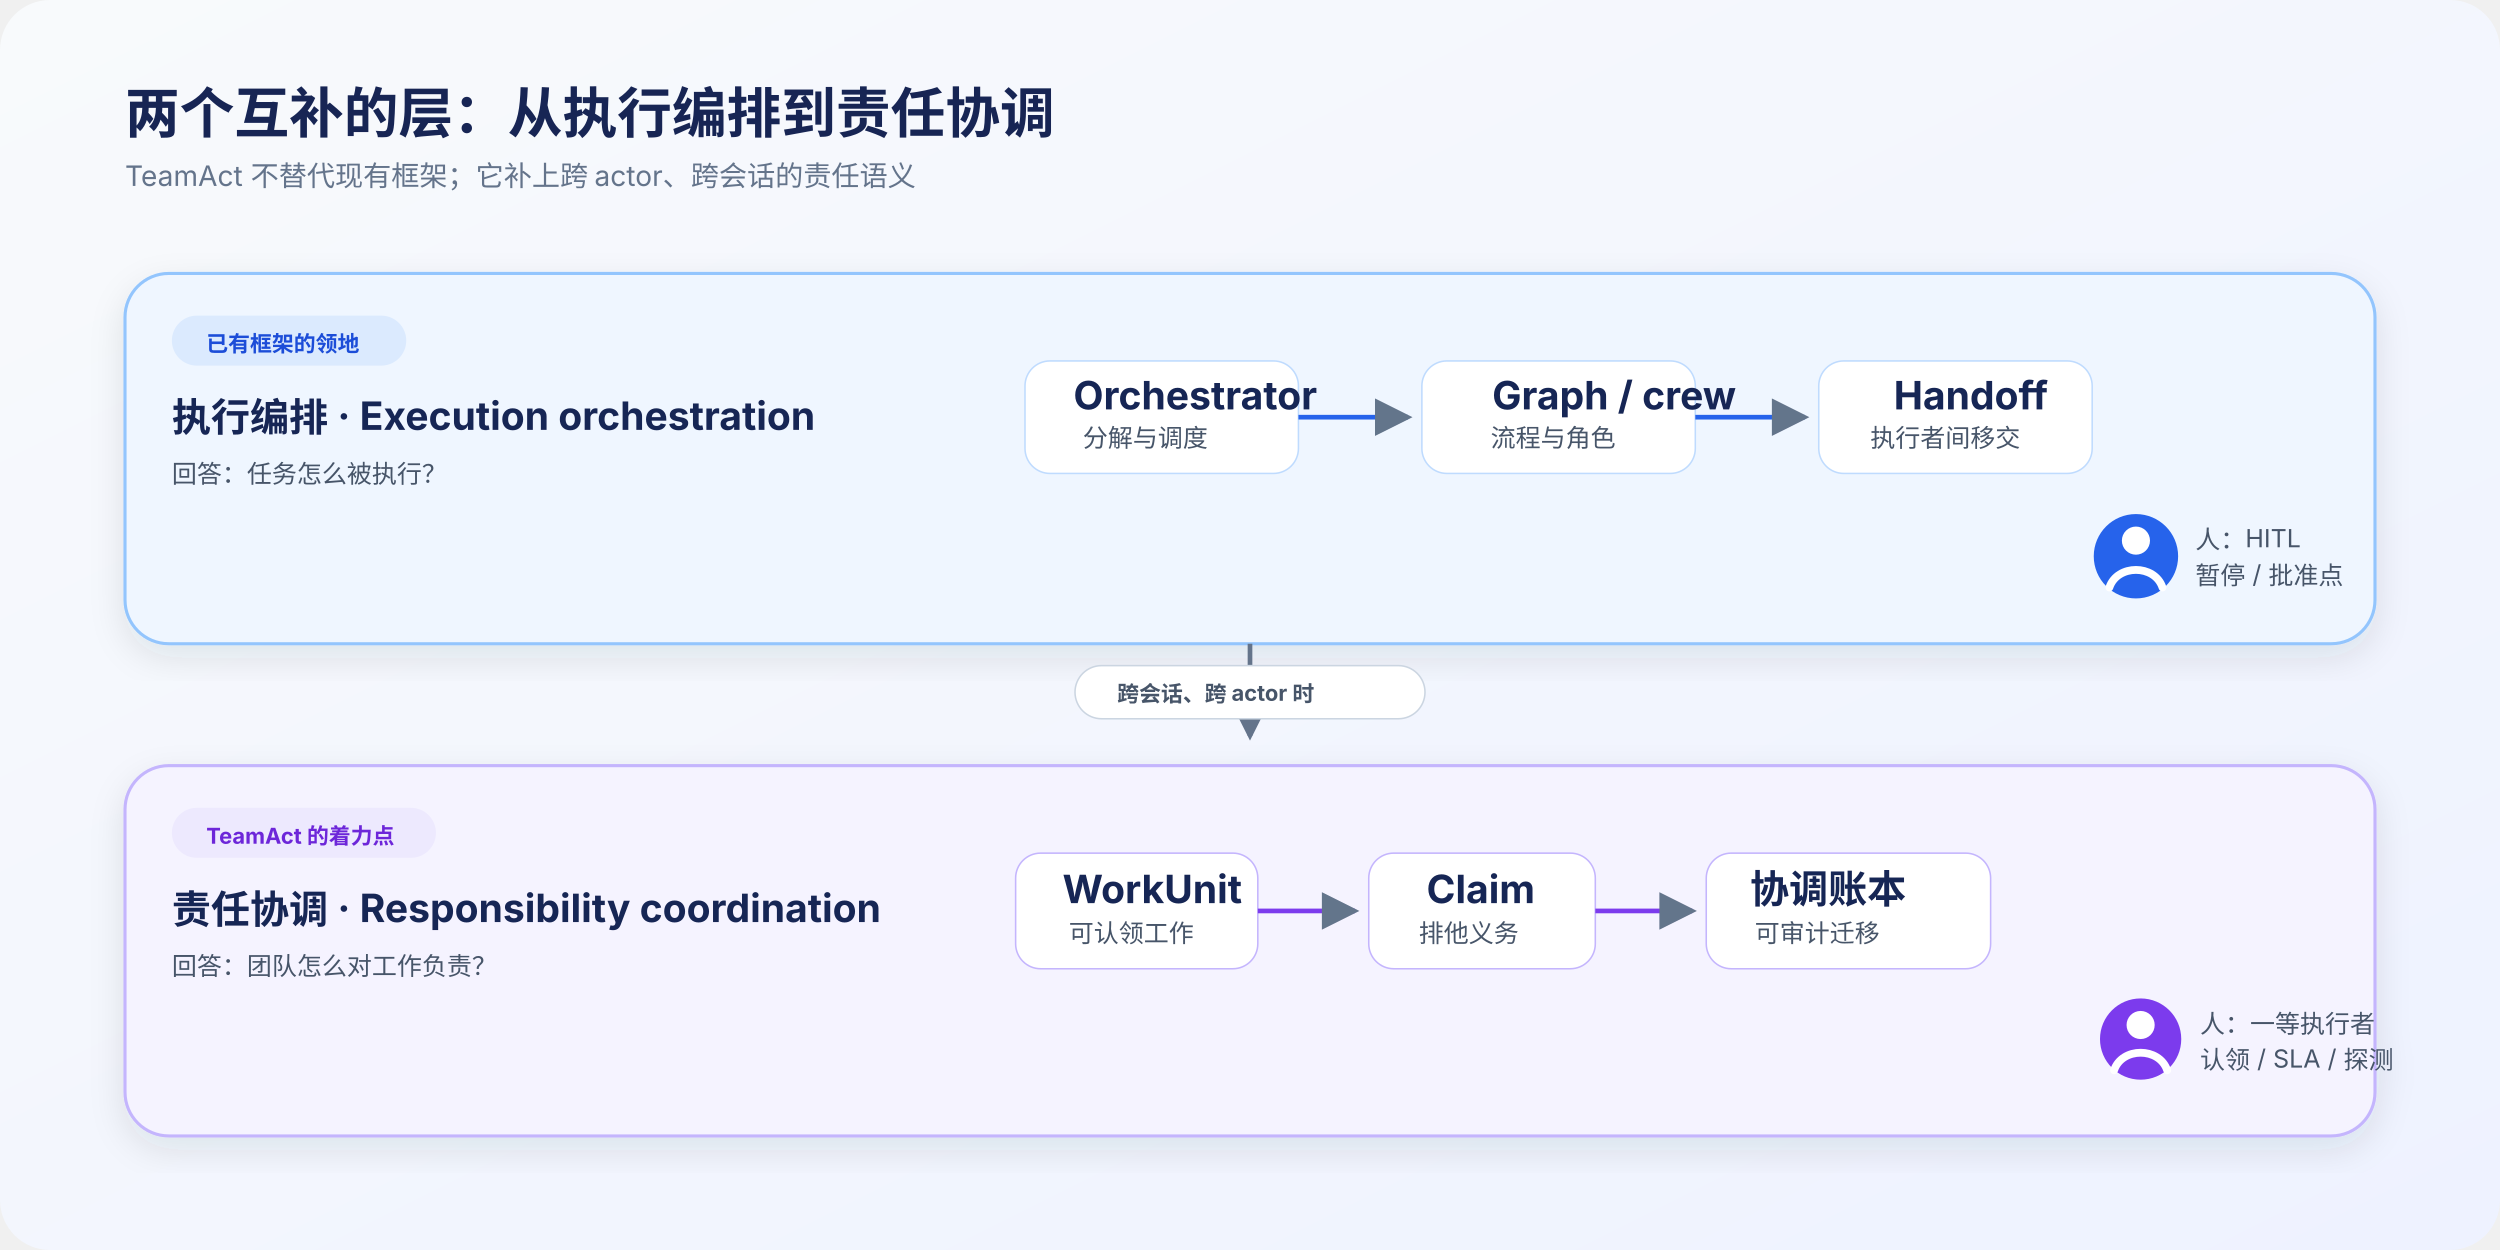
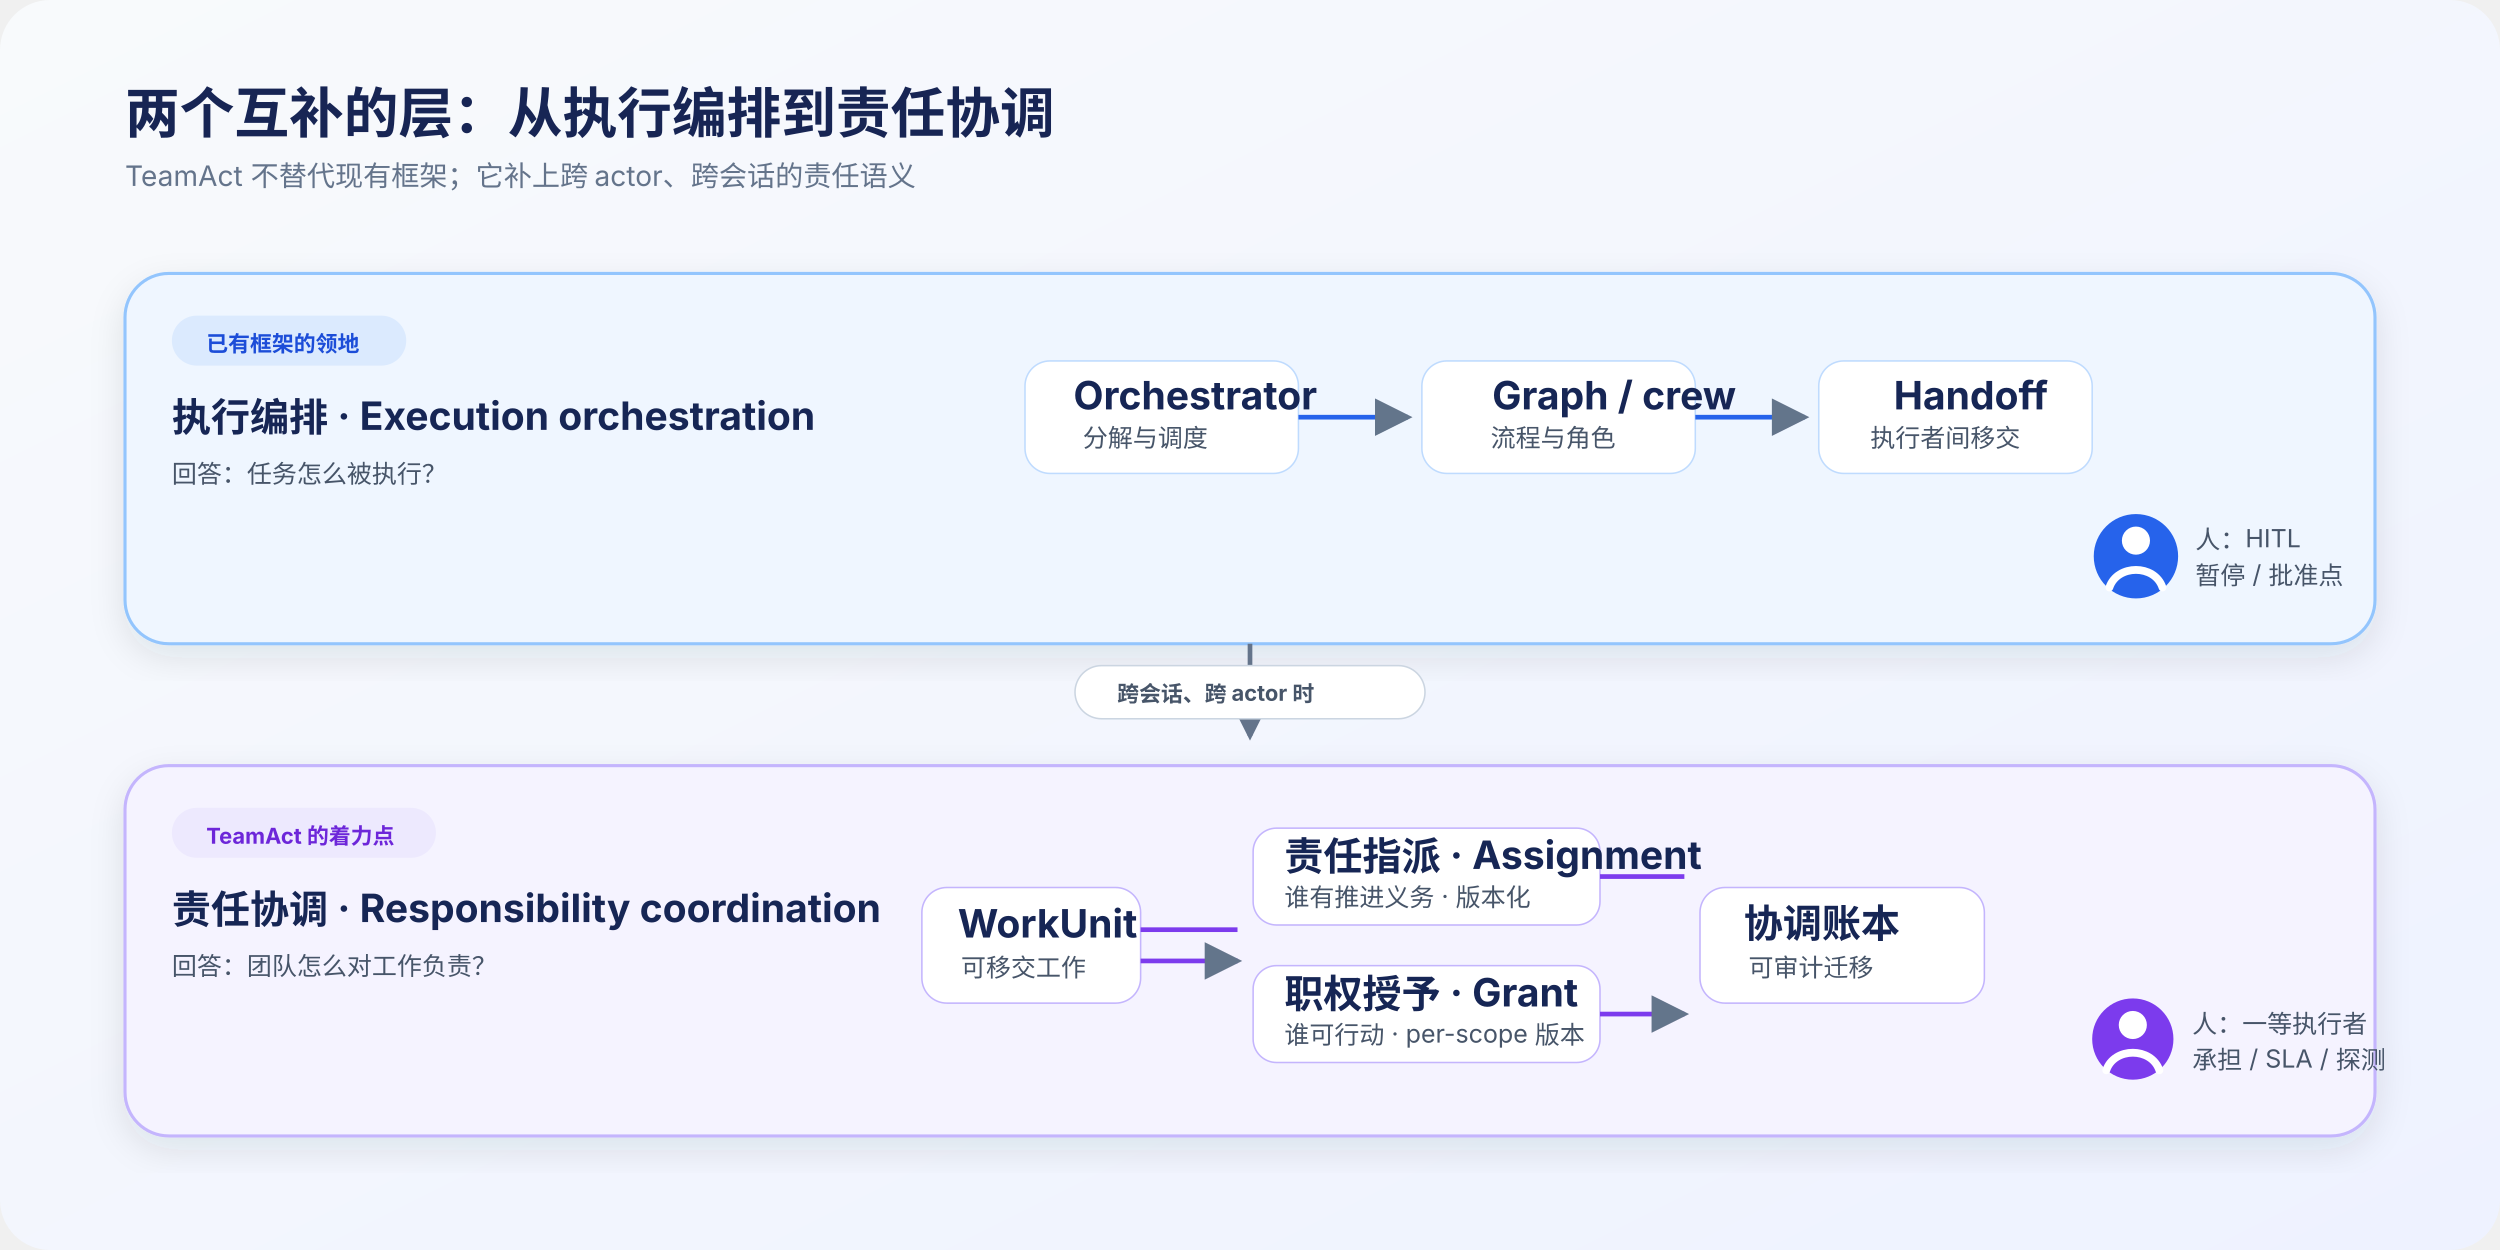
<svg xmlns="http://www.w3.org/2000/svg" width="1600" height="800" viewBox="0 0 1600 800" role="img" aria-labelledby="title desc">
  <defs>
    <linearGradient id="bg" x1="0" y1="0" x2="1" y2="1">
      <stop stop-color="#F8FAFC" />
      <stop offset="1" stop-color="#EEF2FF" />
    </linearGradient>
    <filter id="s">
      <feDropShadow dx="0" dy="8" stdDeviation="11" flood-color="#1E293B" flood-opacity=".1" />
    </filter>
    <marker id="a" markerWidth="10" markerHeight="10" refX="8" refY="5" orient="auto">
      <path d="M1,1 L9,5 L1,9 Z" fill="#64748B" />
    </marker>
    <style>.f{font-family:Inter,'Noto Sans CJK SC','PingFang SC',sans-serif}.h{fill:#172554;font-size:35px;font-weight:750}.s{fill:#64748B;font-size:18px}.t{fill:#172554;font-size:25px;font-weight:750}.c{fill:#475569;font-size:16px}.tag{font-size:14px;font-weight:750}</style>
  </defs>
  <rect width="1600" height="800" rx="32" fill="url(#bg)" />
  <text x="80" y="85" class="f h">两个互补的层：从执行编排到责任协调</text>
  <text x="80" y="119" class="f s">TeamAct 不替代现有框架；它补上跨 actor、跨会话的责任语义</text>
  <g class="f" filter="url(#s)">
    <rect x="80" y="175" width="1440" height="237" rx="28" fill="#EFF6FF" stroke="#93C5FD" stroke-width="2" />
    <rect x="110" y="202" width="150" height="32" rx="16" fill="#DBEAFE" />
    <text x="132" y="225" class="tag" fill="#1D4ED8">已有框架的领地</text>
    <text x="110" y="276" class="t">执行编排 · Execution orchestration</text>
    <text x="110" y="309" class="c">回答：任务怎么被执行？</text>
    <g transform="translate(656 231)">
      <rect width="175" height="72" rx="16" fill="#fff" stroke="#BFDBFE" />
      <text x="31" y="31" class="t" font-size="19">Orchestrator</text>
      <text x="37" y="55" class="c" font-size="14">分解与调度</text>
    </g>
    <path d="M831 267h70" stroke="#2563EB" stroke-width="3" marker-end="url(#a)" />
    <g transform="translate(910 231)">
      <rect width="175" height="72" rx="16" fill="#fff" stroke="#BFDBFE" />
      <text x="45" y="31" class="t" font-size="19">Graph / crew</text>
      <text x="44" y="55" class="c" font-size="14">流程与角色</text>
    </g>
    <path d="M1085 267h70" stroke="#2563EB" stroke-width="3" marker-end="url(#a)" />
    <g transform="translate(1164 231)">
      <rect width="175" height="72" rx="16" fill="#fff" stroke="#BFDBFE" />
      <text x="48" y="31" class="t" font-size="19">Handoff</text>
      <text x="33" y="55" class="c" font-size="14">执行者间移交</text>
    </g>
    <g transform="translate(1325 324)">
      <circle cx="42" cy="32" r="27" fill="#2563EB" />
      <circle cx="42" cy="22" r="9" fill="#fff" />
      <path d="M25 52c5-15 29-15 34 0" fill="none" stroke="#fff" stroke-width="5" stroke-linecap="round" />
      <text x="80" y="27" class="c">人：HITL</text>
      <text x="80" y="50" class="c">暂停 / 批准点</text>
    </g>
  </g>
  <g class="f">
    <path d="M800 412v59" stroke="#64748B" stroke-width="3" marker-end="url(#a)" />
    <rect x="688" y="426" width="224" height="34" rx="17" fill="#fff" stroke="#CBD5E1" />
    <text x="715" y="449" class="tag" fill="#475569">跨会话、跨 actor 时</text>
  </g>
  <g class="f" filter="url(#s)">
    <rect x="80" y="490" width="1440" height="237" rx="28" fill="#F5F3FF" stroke="#C4B5FD" stroke-width="2" />
    <rect x="110" y="517" width="169" height="32" rx="16" fill="#EDE9FE" />
    <text x="132" y="540" class="tag" fill="#6D28D9">TeamAct 的着力点</text>
    <text x="110" y="591" class="t">责任协调 · Responsibility coordination</text>
    <text x="110" y="624" class="c">回答：团队怎么对工作负责？</text>
-     <g transform="translate(650 546)">
-       <rect width="155" height="74" rx="16" fill="#fff" stroke="#C4B5FD" />
-       <text x="30" y="32" class="t" font-size="19">WorkUnit</text>
-       <text x="34" y="57" class="c" font-size="14">可认领工作</text>
+     <g transform="translate(590 568)">
+       <rect width="140" height="74" rx="16" fill="#fff" stroke="#C4B5FD" />
+       <text x="23" y="32" class="t" font-size="19">WorkUnit</text>
+       <text x="25" y="57" class="c" font-size="14">可移交工作</text>
    </g>
-     <path d="M805 583h62" stroke="#7C3AED" stroke-width="3" marker-end="url(#a)" />
-     <g transform="translate(876 546)">
-       <rect width="145" height="74" rx="16" fill="#fff" stroke="#C4B5FD" />
-       <text x="37" y="32" class="t" font-size="19">Claim</text>
-       <text x="32" y="57" class="c" font-size="14">排他义务</text>
+     <path d="M730 595h62M730 615h62" stroke="#7C3AED" stroke-width="3" marker-end="url(#a)" />
+     <g transform="translate(802 530)">
+       <rect width="222" height="62" rx="15" fill="#fff" stroke="#C4B5FD" />
+       <text x="20" y="27" class="t" font-size="17">责任指派 · Assignment</text>
+       <text x="20" y="50" class="c" font-size="13">谁有推进义务 · 版本化</text>
    </g>
-     <path d="M1021 583h62" stroke="#7C3AED" stroke-width="3" marker-end="url(#a)" />
-     <g transform="translate(1092 546)">
+     <g transform="translate(802 618)">
+       <rect width="222" height="62" rx="15" fill="#fff" stroke="#C4B5FD" />
+       <text x="20" y="27" class="t" font-size="17">职权授予 · Grant</text>
+       <text x="20" y="50" class="c" font-size="13">谁可行动 · per-scope 版本</text>
+     </g>
+     <path d="M1024 561h54M1024 649h54" stroke="#7C3AED" stroke-width="3" marker-end="url(#a)" />
+     <g transform="translate(1088 568)">
      <rect width="182" height="74" rx="16" fill="#fff" stroke="#C4B5FD" />
      <text x="28" y="32" class="t" font-size="19">协调账本</text>
      <text x="31" y="57" class="c" font-size="14">可审计迁移</text>
    </g>
-     <g transform="translate(1330 635)">
+     <g transform="translate(1325 635)">
      <circle cx="40" cy="30" r="26" fill="#7C3AED" />
      <circle cx="40" cy="21" r="9" fill="#fff" />
      <path d="M23 50c5-15 29-15 34 0" fill="none" stroke="#fff" stroke-width="5" stroke-linecap="round" />
      <text x="78" y="26" class="c">人：一等执行者</text>
-       <text x="78" y="49" class="c">认领 / SLA / 探测</text>
+       <text x="78" y="49" class="c">承担 / SLA / 探测</text>
    </g>
  </g>
</svg>
